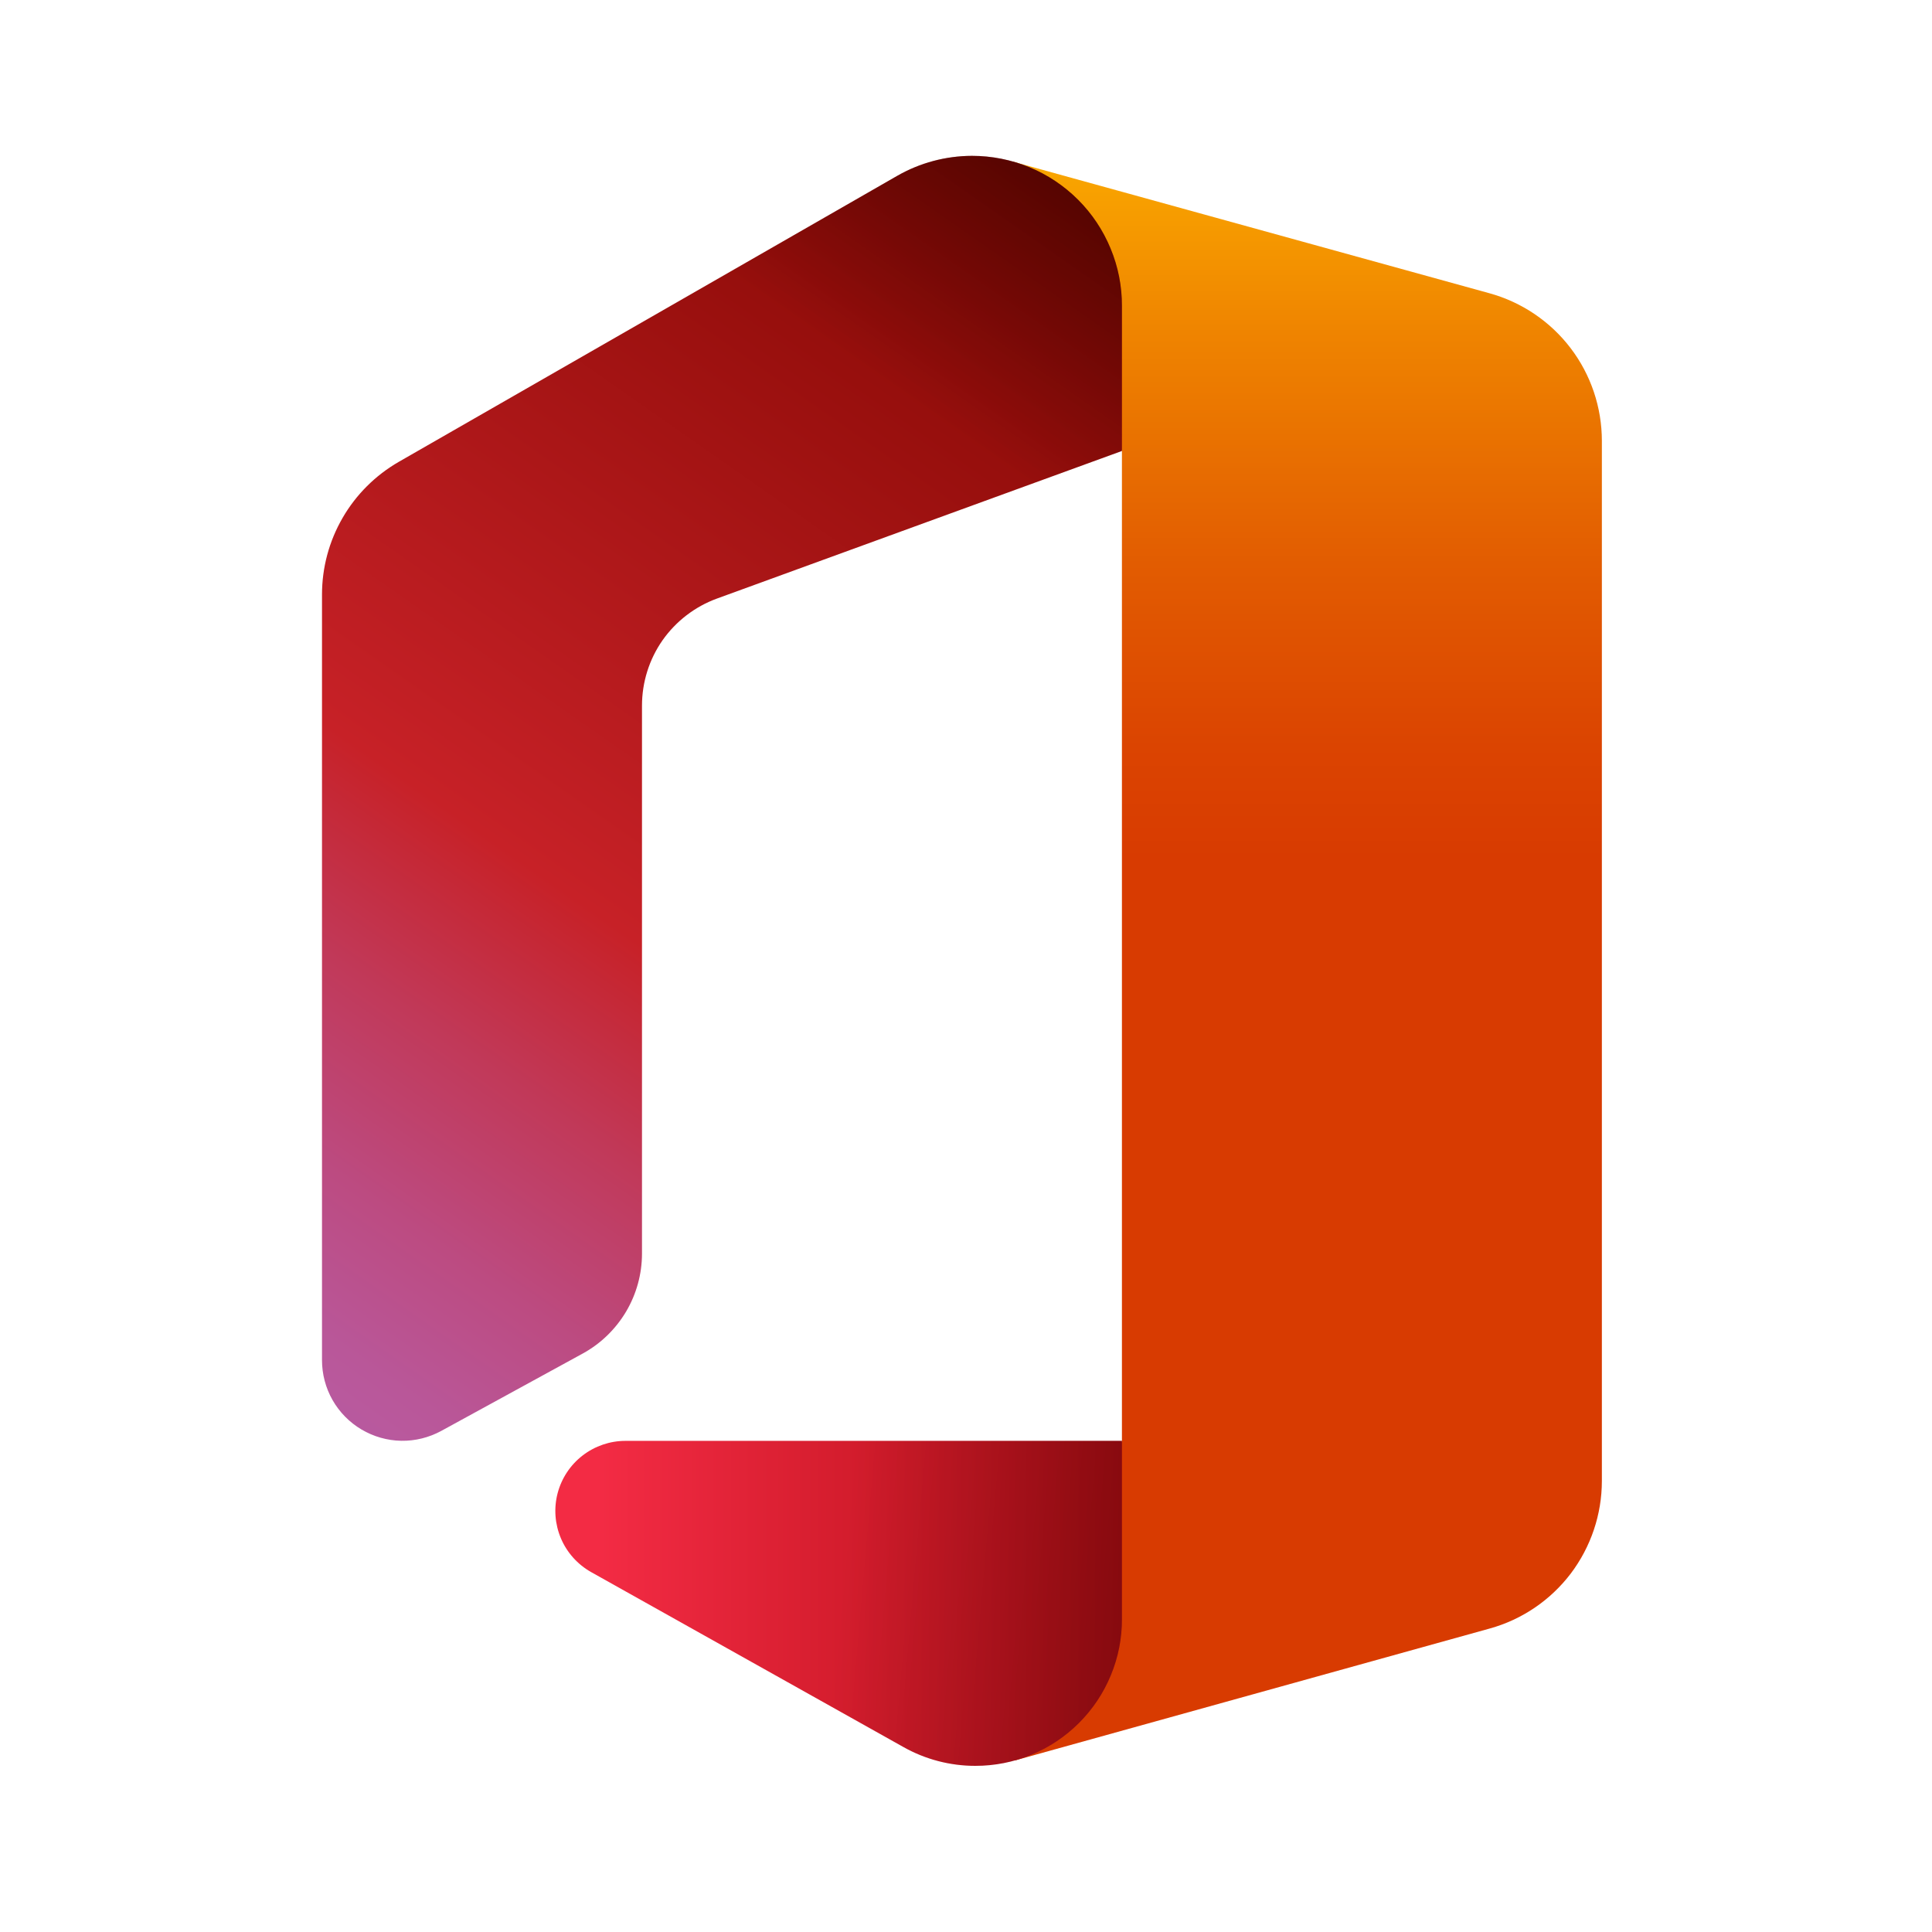
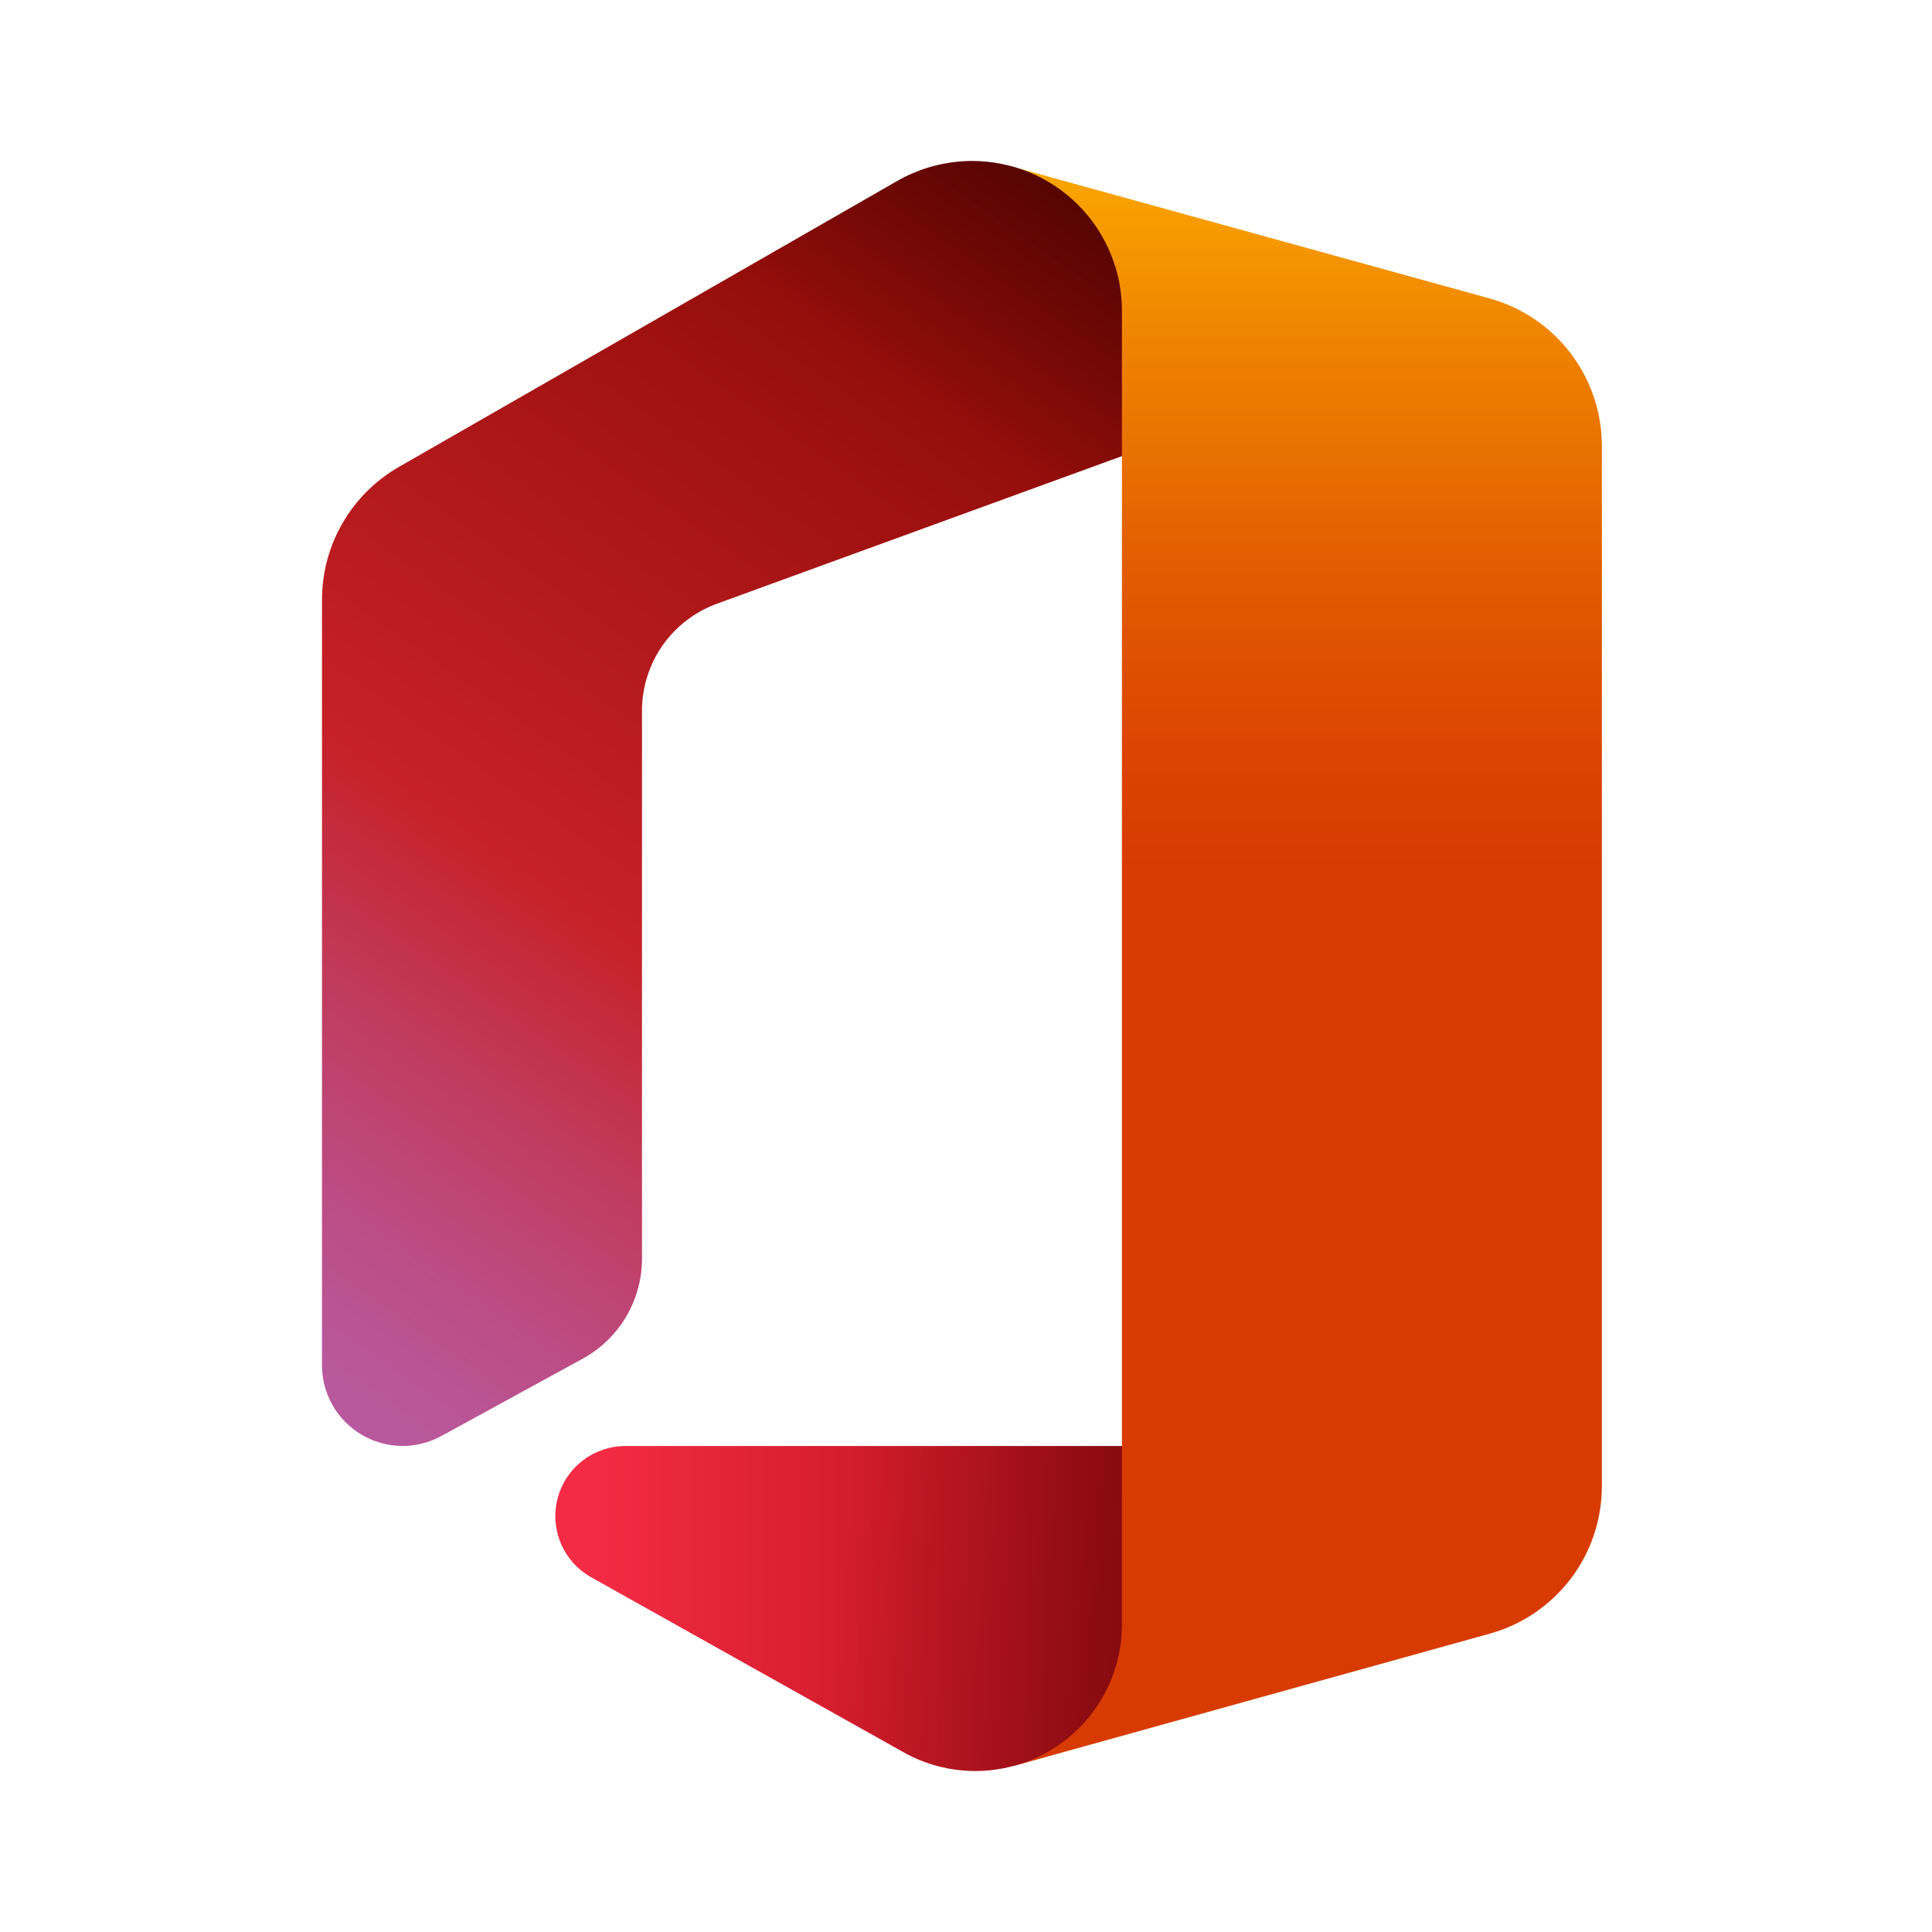
<svg xmlns="http://www.w3.org/2000/svg" width="24" height="24" viewBox="0 0 24 24" fill="none">
-   <path d="M12.571 2.005L13.937 5.602V17.899L12.604 21.87L18.506 20.23C18.907 20.119 19.26 19.879 19.512 19.548C19.763 19.216 19.899 18.812 19.899 18.396V5.478C19.899 5.061 19.763 4.656 19.511 4.325C19.259 3.994 18.905 3.754 18.503 3.643L12.571 2.005Z" fill="url(#paint0_linear)" />
-   <path d="M7.239 16.814L5.482 17.775C5.329 17.858 5.158 17.901 4.984 17.898C4.81 17.895 4.64 17.846 4.491 17.758C4.341 17.669 4.217 17.543 4.131 17.392C4.045 17.241 4 17.07 4 16.896V7.386C4 7.051 4.088 6.723 4.256 6.433C4.423 6.144 4.664 5.904 4.954 5.737L11.146 2.184C11.429 2.022 11.748 1.937 12.074 1.936V1.936C12.319 1.936 12.561 1.984 12.788 2.077C13.014 2.171 13.219 2.308 13.393 2.482C13.566 2.655 13.703 2.861 13.796 3.087C13.89 3.313 13.938 3.556 13.937 3.801V5.602L8.905 7.436C8.632 7.536 8.397 7.717 8.23 7.954C8.064 8.192 7.975 8.476 7.975 8.766V15.573C7.975 15.827 7.906 16.076 7.777 16.294C7.647 16.512 7.462 16.692 7.239 16.814V16.814Z" fill="url(#paint1_linear)" />
-   <path d="M13.937 17.899V20.113C13.938 20.353 13.891 20.59 13.799 20.811C13.708 21.033 13.573 21.234 13.404 21.403C13.235 21.572 13.034 21.707 12.813 21.798C12.591 21.89 12.354 21.936 12.115 21.936V21.936C11.803 21.936 11.496 21.856 11.224 21.703L7.343 19.529C7.175 19.434 7.043 19.287 6.968 19.11C6.893 18.933 6.878 18.736 6.927 18.549C6.976 18.363 7.085 18.198 7.237 18.081C7.39 17.963 7.577 17.899 7.769 17.899H13.937Z" fill="url(#paint2_linear)" />
-   <path d="M7.239 16.814L5.482 17.775C5.329 17.858 5.158 17.901 4.984 17.898C4.81 17.895 4.64 17.846 4.491 17.758C4.341 17.669 4.217 17.543 4.131 17.392C4.045 17.241 4 17.07 4 16.896V7.386C4 7.051 4.088 6.723 4.256 6.433C4.423 6.144 4.664 5.904 4.954 5.737L11.146 2.184C11.429 2.022 11.748 1.937 12.074 1.936V1.936C12.319 1.936 12.561 1.984 12.788 2.077C13.014 2.171 13.219 2.308 13.393 2.482C13.566 2.655 13.703 2.861 13.796 3.087C13.89 3.313 13.938 3.556 13.937 3.801V5.602L8.905 7.436C8.632 7.536 8.397 7.717 8.23 7.954C8.064 8.192 7.975 8.476 7.975 8.766V15.573C7.975 15.827 7.906 16.076 7.777 16.294C7.647 16.512 7.462 16.692 7.239 16.814V16.814Z" fill="url(#paint3_linear)" />
-   <path d="M13.937 17.899V20.113C13.938 20.353 13.891 20.59 13.799 20.811C13.708 21.033 13.573 21.234 13.404 21.403C13.235 21.572 13.034 21.707 12.813 21.798C12.591 21.89 12.354 21.936 12.115 21.936V21.936C11.803 21.936 11.496 21.856 11.224 21.703L7.343 19.529C7.175 19.434 7.043 19.287 6.968 19.11C6.893 18.933 6.878 18.736 6.927 18.549C6.976 18.363 7.085 18.198 7.237 18.081C7.39 17.963 7.577 17.899 7.769 17.899H13.937Z" fill="url(#paint4_linear)" />
+   <path d="M12.571 2.069L13.937 5.666V17.963L12.604 21.934L18.506 20.294C18.907 20.183 19.26 19.943 19.512 19.612C19.763 19.281 19.899 18.876 19.899 18.46V5.542C19.899 5.125 19.763 4.72 19.511 4.389C19.259 4.058 18.905 3.818 18.503 3.707L12.571 2.069Z" fill="url(#paint0_linear)" />
+   <path d="M7.239 16.878L5.482 17.839C5.329 17.922 5.158 17.965 4.984 17.962C4.81 17.959 4.64 17.91 4.491 17.822C4.341 17.733 4.217 17.607 4.131 17.456C4.045 17.305 4 17.134 4 16.96V7.45C4 7.115 4.088 6.787 4.256 6.497C4.423 6.208 4.664 5.968 4.954 5.801L11.146 2.248C11.429 2.086 11.748 2.001 12.074 2V2C12.319 2 12.561 2.048 12.788 2.141C13.014 2.235 13.219 2.372 13.393 2.546C13.566 2.719 13.703 2.925 13.796 3.151C13.89 3.377 13.938 3.62 13.937 3.865V5.666L8.905 7.5C8.632 7.6 8.397 7.781 8.23 8.018C8.064 8.256 7.975 8.54 7.975 8.83V15.637C7.975 15.891 7.906 16.14 7.777 16.358C7.647 16.576 7.462 16.756 7.239 16.878V16.878Z" fill="url(#paint1_linear)" />
+   <path d="M13.937 17.963V20.177C13.938 20.417 13.891 20.654 13.799 20.875C13.708 21.097 13.573 21.298 13.404 21.467C13.235 21.636 13.034 21.771 12.813 21.862C12.591 21.953 12.354 22 12.115 22V22C11.803 22 11.496 21.92 11.224 21.767L7.343 19.593C7.175 19.498 7.043 19.351 6.968 19.174C6.893 18.997 6.878 18.8 6.927 18.613C6.976 18.427 7.085 18.262 7.237 18.145C7.39 18.027 7.577 17.963 7.769 17.963H13.937Z" fill="url(#paint2_linear)" />
+   <path d="M7.239 16.878L5.482 17.839C5.329 17.922 5.158 17.965 4.984 17.962C4.81 17.959 4.64 17.91 4.491 17.822C4.341 17.733 4.217 17.607 4.131 17.456C4.045 17.305 4 17.134 4 16.96V7.45C4 7.115 4.088 6.787 4.256 6.497C4.423 6.208 4.664 5.968 4.954 5.801L11.146 2.248C11.429 2.086 11.748 2.001 12.074 2V2C12.319 2 12.561 2.048 12.788 2.141C13.014 2.235 13.219 2.372 13.393 2.546C13.566 2.719 13.703 2.925 13.796 3.151C13.89 3.377 13.938 3.62 13.937 3.865V5.666L8.905 7.5C8.632 7.6 8.397 7.781 8.23 8.018C8.064 8.256 7.975 8.54 7.975 8.83V15.637C7.975 15.891 7.906 16.14 7.777 16.358C7.647 16.576 7.462 16.756 7.239 16.878V16.878Z" fill="url(#paint3_linear)" />
+   <path d="M13.937 17.963V20.177C13.938 20.417 13.891 20.654 13.799 20.875C13.708 21.097 13.573 21.298 13.404 21.467C13.235 21.636 13.034 21.771 12.813 21.862C12.591 21.953 12.354 22 12.115 22V22C11.803 22 11.496 21.92 11.224 21.767L7.343 19.593C7.175 19.498 7.043 19.351 6.968 19.174C6.893 18.997 6.878 18.8 6.927 18.613C6.976 18.427 7.085 18.262 7.237 18.145C7.39 18.027 7.577 17.963 7.769 17.963H13.937Z" fill="url(#paint4_linear)" />
  <defs>
-     <linearGradient id="paint0_linear" x1="16.235" y1="0.876" x2="16.235" y2="20.476" gradientUnits="userSpaceOnUse">
+     <linearGradient id="paint0_linear" x1="16.235" y1="0.94" x2="16.235" y2="20.54" gradientUnits="userSpaceOnUse">
      <stop stop-color="#FFB900" />
      <stop offset="0.166" stop-color="#EF8400" />
      <stop offset="0.313" stop-color="#E25C01" />
      <stop offset="0.429" stop-color="#DB4401" />
      <stop offset="0.5" stop-color="#D83B01" />
    </linearGradient>
-     <linearGradient id="paint1_linear" x1="12.782" y1="1.698" x2="2.29" y2="16.683" gradientUnits="userSpaceOnUse">
+     <linearGradient id="paint1_linear" x1="12.782" y1="1.762" x2="2.29" y2="16.747" gradientUnits="userSpaceOnUse">
      <stop stop-color="#800600" />
      <stop offset="0.6" stop-color="#C72127" />
      <stop offset="0.728" stop-color="#C13959" />
      <stop offset="0.847" stop-color="#BC4B81" />
      <stop offset="0.942" stop-color="#B95799" />
      <stop offset="1" stop-color="#B85BA2" />
    </linearGradient>
-     <linearGradient id="paint2_linear" x1="7.462" y1="19.918" x2="20.393" y2="19.918" gradientUnits="userSpaceOnUse">
+     <linearGradient id="paint2_linear" x1="7.462" y1="19.982" x2="20.393" y2="19.982" gradientUnits="userSpaceOnUse">
      <stop stop-color="#F32B44" />
      <stop offset="0.6" stop-color="#A4070A" />
    </linearGradient>
-     <linearGradient id="paint3_linear" x1="12.997" y1="1.391" x2="10.775" y2="4.565" gradientUnits="userSpaceOnUse">
+     <linearGradient id="paint3_linear" x1="12.997" y1="1.455" x2="10.775" y2="4.629" gradientUnits="userSpaceOnUse">
      <stop stop-opacity="0.4" />
      <stop offset="1" stop-opacity="0" />
    </linearGradient>
-     <linearGradient id="paint4_linear" x1="16.26" y1="20.204" x2="10.46" y2="19.697" gradientUnits="userSpaceOnUse">
+     <linearGradient id="paint4_linear" x1="16.26" y1="20.268" x2="10.46" y2="19.761" gradientUnits="userSpaceOnUse">
      <stop stop-opacity="0.4" />
      <stop offset="1" stop-opacity="0" />
    </linearGradient>
  </defs>
</svg>
